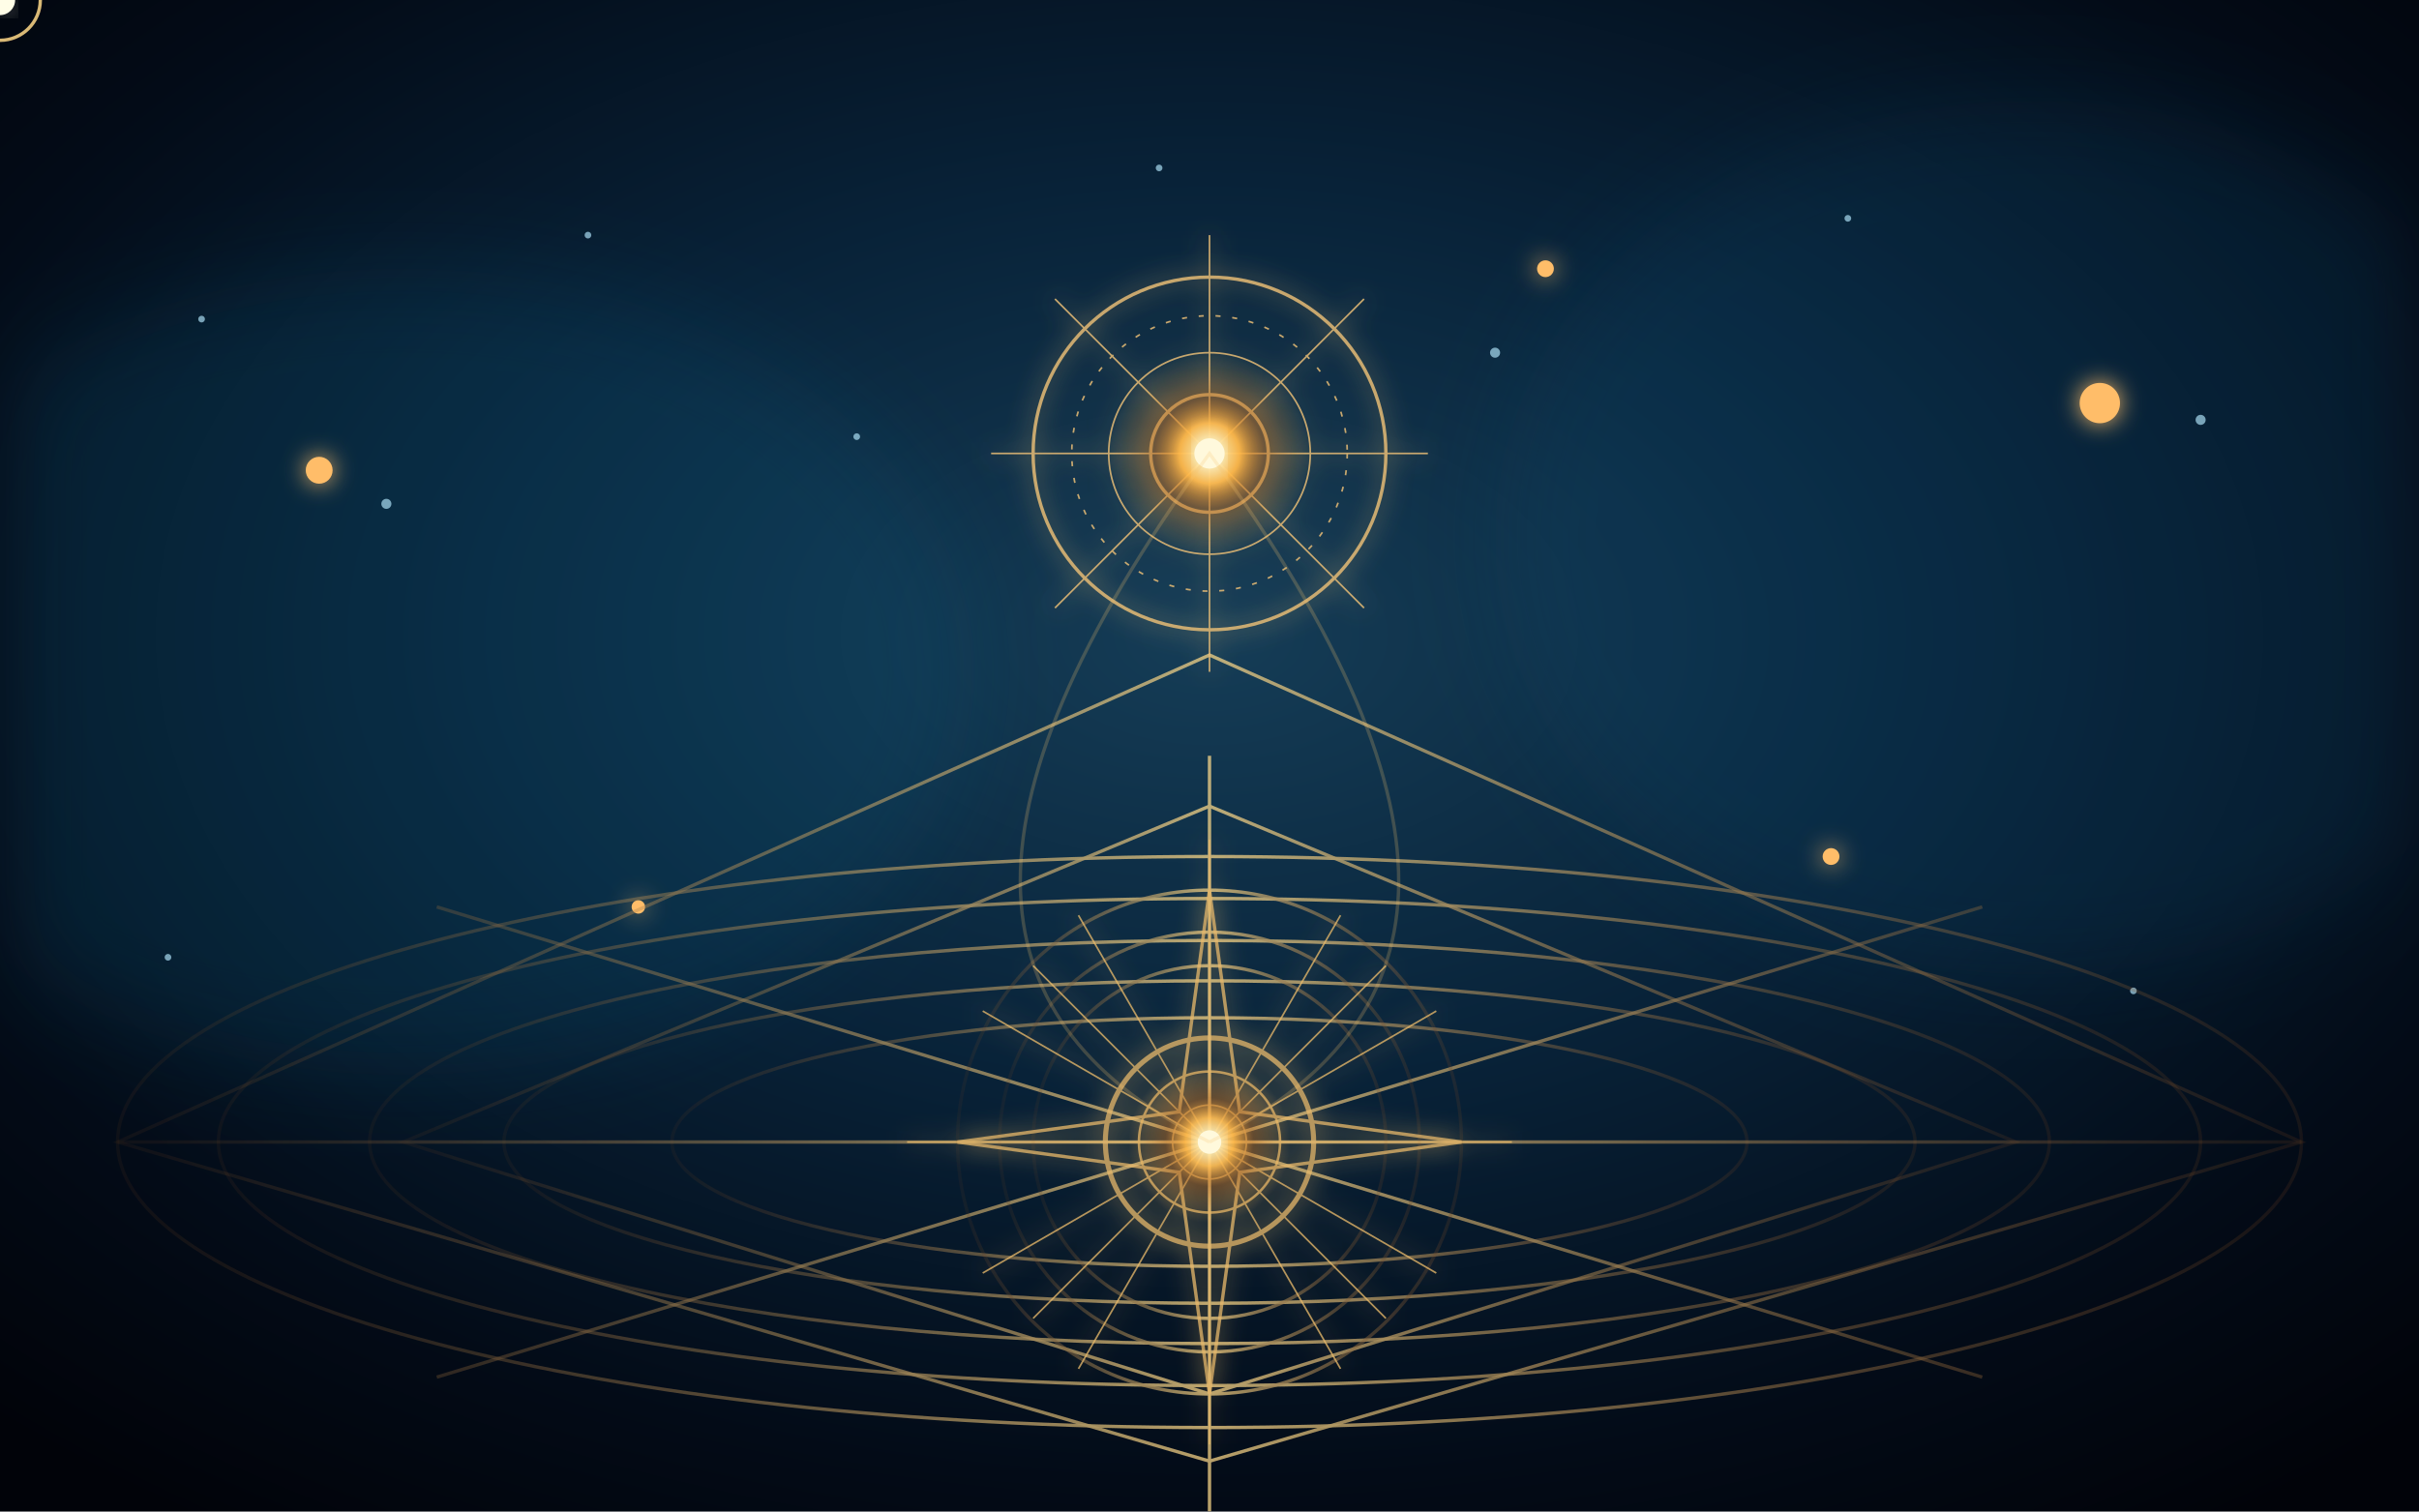
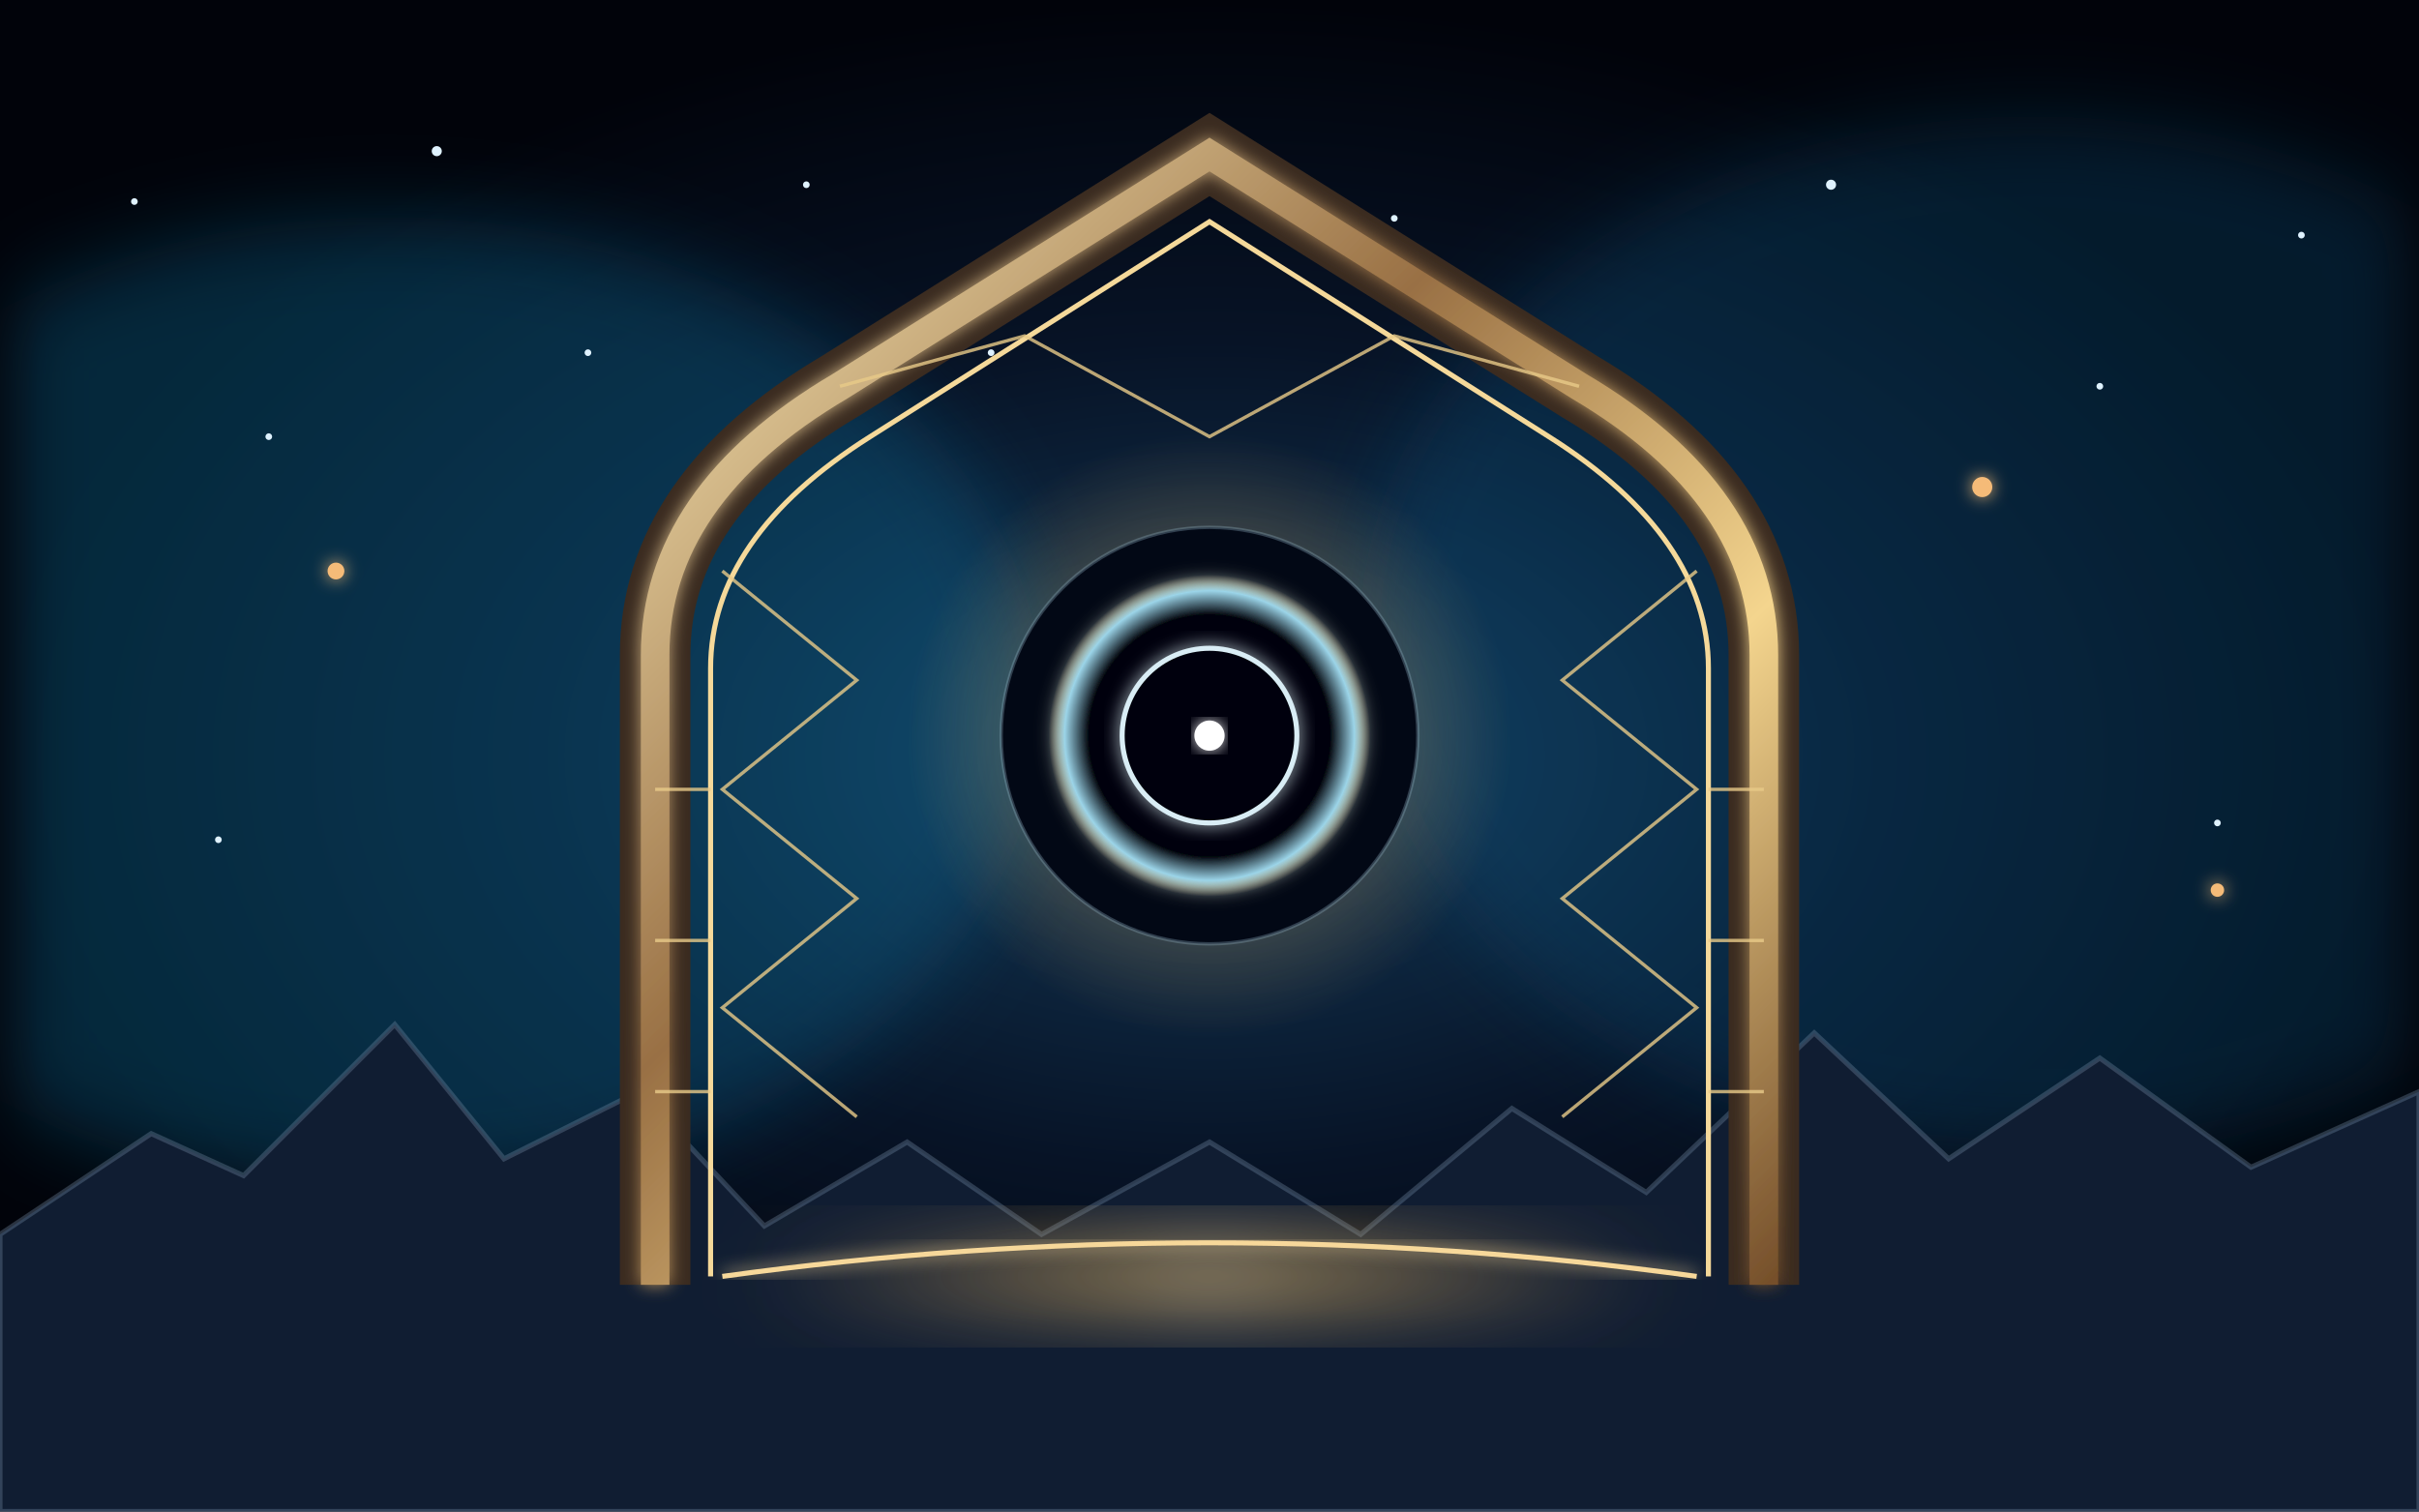
<svg xmlns="http://www.w3.org/2000/svg" viewBox="0 0 1440 900" preserveAspectRatio="xMidYMid slice">
  <defs>
-     <radialGradient id="neb" cx="50%" cy="42%" r="72%">
-       <stop offset="0" stop-color="#153d57" />
-       <stop offset=".42" stop-color="#082238" />
-       <stop offset=".78" stop-color="#030b17" />
-       <stop offset="1" stop-color="#010309" />
+     <radialGradient id="bg">
+       <stop stop-color="#143a59" />
+       <stop offset=".55" stop-color="#071326" />
+       <stop offset="1" stop-color="#01030a" />
    </radialGradient>
-     <radialGradient id="sun">
-       <stop stop-color="#fffbe0" />
-       <stop offset=".12" stop-color="#ffe6a0" />
-       <stop offset=".3" stop-color="#ffb849" />
-       <stop offset=".55" stop-color="#b66a24" stop-opacity=".5" />
-       <stop offset="1" stop-color="#ffbd53" stop-opacity="0" />
+     <linearGradient id="g" x2="1" y2="1">
+       <stop stop-color="#fff0bd" />
+       <stop offset=".4" stop-color="#997044" />
+       <stop offset=".7" stop-color="#f4d58e" />
+       <stop offset="1" stop-color="#76502b" />
+     </linearGradient>
+     <radialGradient id="bh">
+       <stop stop-color="#020611" />
+       <stop offset=".75" stop-color="#01040b" />
+       <stop offset=".9" stop-color="#9bd4e8" />
+       <stop offset="1" stop-color="#e9c98c" stop-opacity="0" />
    </radialGradient>
-     <linearGradient id="gold">
-       <stop stop-color="#70401d" stop-opacity=".15" />
-       <stop offset=".5" stop-color="#ffdb8a" />
-       <stop offset="1" stop-color="#8a4d20" stop-opacity=".2" />
-     </linearGradient>
-     <filter id="glow">
-       <feGaussianBlur stdDeviation="7" result="b" />
+     <radialGradient id="glow">
+       <stop stop-color="#fff8dc" />
+       <stop offset=".2" stop-color="#f7c96f" stop-opacity=".65" />
+       <stop offset="1" stop-color="#f7b65a" stop-opacity="0" />
+     </radialGradient>
+     <filter id="blur">
+       <feGaussianBlur stdDeviation="24" />
+     </filter>
+     <filter id="shine">
+       <feGaussianBlur stdDeviation="5" result="b" />
      <feMerge>
        <feMergeNode in="b" />
        <feMergeNode in="SourceGraphic" />
      </feMerge>
    </filter>
-     <filter id="soft">
-       <feGaussianBlur stdDeviation="28" />
-     </filter>
  </defs>
-   <rect width="1440" height="900" fill="url(#neb)" />
-   <ellipse cx="240" cy="400" rx="340" ry="240" fill="#08729a" opacity=".15" filter="url(#soft)" />
-   <ellipse cx="1210" cy="320" rx="320" ry="260" fill="#07547b" opacity=".17" filter="url(#soft)" />
-   <g fill="#b5e9ff" opacity=".65">
-     <circle cx="120" cy="190" r="2" />
-     <circle cx="230" cy="300" r="3" />
-     <circle cx="350" cy="140" r="2" />
-     <circle cx="510" cy="260" r="2" />
-     <circle cx="690" cy="100" r="2" />
-     <circle cx="890" cy="210" r="3" />
-     <circle cx="1100" cy="130" r="2" />
-     <circle cx="1310" cy="250" r="3" />
-     <circle cx="100" cy="570" r="2" />
-     <circle cx="1270" cy="590" r="2" />
+   <rect width="1440" height="900" fill="url(#bg)" />
+   <ellipse cx="230" cy="420" rx="390" ry="290" fill="#087eae" opacity=".3" filter="url(#blur)" />
+   <ellipse cx="1210" cy="380" rx="400" ry="310" fill="#0b6394" opacity=".25" filter="url(#blur)" />
+   <g fill="#dff2ff">
+     <circle cx="80" cy="120" r="2" />
+     <circle cx="160" cy="260" r="2" />
+     <circle cx="260" cy="90" r="3" />
+     <circle cx="350" cy="210" r="2" />
+     <circle cx="480" cy="110" r="2" />
+     <circle cx="590" cy="210" r="2" />
+     <circle cx="830" cy="130" r="2" />
+     <circle cx="950" cy="230" r="2" />
+     <circle cx="1090" cy="110" r="3" />
+     <circle cx="1250" cy="230" r="2" />
+     <circle cx="1370" cy="140" r="2" />
+     <circle cx="130" cy="500" r="2" />
+     <circle cx="1320" cy="490" r="2" />
  </g>
-   <g fill="#ffbd69" filter="url(#glow)">
-     <circle cx="190" cy="280" r="8" />
-     <circle cx="1250" cy="240" r="12" />
-     <circle cx="1090" cy="510" r="5" />
-     <circle cx="380" cy="540" r="4" />
-     <circle cx="920" cy="160" r="5" />
+   <g fill="#f5bb78" filter="url(#shine)">
+     <circle cx="200" cy="340" r="5" />
+     <circle cx="1180" cy="290" r="6" />
+     <circle cx="1320" cy="530" r="4" />
  </g>
-   <g fill="none" stroke="url(#gold)" stroke-width="2" opacity=".72">
-     <ellipse cx="720" cy="680" rx="650" ry="170" />
-     <ellipse cx="720" cy="680" rx="590" ry="145" />
-     <ellipse cx="720" cy="680" rx="500" ry="120" />
-     <ellipse cx="720" cy="680" rx="420" ry="96" />
-     <ellipse cx="720" cy="680" rx="320" ry="74" />
-     <path d="M70 680L720 390 1370 680 720 870Z" />
-     <path d="M240 680L720 480 1200 680 720 830Z" />
-     <path d="M720 450V900M70 680H1370M260 540L1180 820M1180 540L260 820" />
-     <circle cx="720" cy="680" r="105" />
-     <circle cx="720" cy="680" r="125" />
-     <circle cx="720" cy="680" r="150" />
+   <path d="M0 735 90 675 145 700 235 610 300 690 380 650 455 730 540 680 620 735 720 680 810 735 900 660 980 710 1080 615 1160 690 1250 630 1340 695 1440 650V900H0Z" fill="#101d32" stroke="#728ba4" stroke-opacity=".35" stroke-width="3" />
+   <path d="M390 765V390Q390 295 500 230L720 92 940 230Q1050 295 1050 390V765" fill="none" stroke="#3a2b20" stroke-width="42" />
+   <path d="M390 765V390Q390 295 500 230L720 92 940 230Q1050 295 1050 390V765" fill="none" stroke="url(#g)" stroke-width="17" filter="url(#shine)" />
+   <path d="M423 760V398Q423 320 518 260L720 132 922 260Q1017 320 1017 398V760" fill="none" stroke="#f5d99a" stroke-width="3" />
+   <g fill="none" stroke="#e9ca88" stroke-width="2" opacity=".8">
+     <path d="M390 470 423 470M390 560 423 560M390 650 423 650M1050 470 1017 470M1050 560 1017 560M1050 650 1017 650M430 340 510 405 430 470 510 535 430 600 510 665M1010 340 930 405 1010 470 930 535 1010 600 930 665M500 230 610 200 720 260 830 200 940 230" />
  </g>
-   <g transform="translate(720 680)" fill="none" stroke="#e8b96a" opacity=".78" filter="url(#glow)">
-     <circle r="62" stroke-width="3" />
-     <circle r="42" stroke-width="1.5" />
-     <circle r="22" stroke-width="1" />
-     <path d="M0-150L18-18 150 0 18 18 0 150-18 18-150 0-18-18Z" stroke-width="2" />
-     <path d="M-105-105L105 105M105-105L-105 105M0-180V180M-180 0H180" stroke-width="1" />
-     <path d="M-135-78L135 78M135-78L-135 78M-78-135L78 135M78-135L-78 135" stroke-width="1" />
-   </g>
-   <g transform="translate(720 270)" fill="none" stroke="#e9bd75" opacity=".85" filter="url(#glow)">
-     <circle r="105" stroke-width="2" />
-     <circle r="82" stroke-dasharray="3 7" />
-     <circle r="60" />
-     <circle r="35" stroke-width="2" />
-     <path d="M0-130V130M-130 0H130M-92-92L92 92M92-92L-92 92" />
-   </g>
-   <circle cx="720" cy="270" r="60" fill="url(#sun)" opacity=".95" />
-   <circle cx="720" cy="680" r="48" fill="url(#sun)" opacity=".9" />
-   <g filter="url(#glow)">
-     <circle cx="720" cy="270" r="9" fill="#fff9dc" />
-     <circle cx="720" cy="680" r="7" fill="#fff9dc" />
-   </g>
-   <path d="M720 680 C580 610 560 490 720 270 C880 490 860 610 720 680" fill="none" stroke="#f8c66e" stroke-opacity=".22" stroke-width="2" />
-   <circle r="9" fill="#fffde7" filter="url(#glow)">
-     <animateMotion dur="8s" repeatCount="indefinite" path="M720 680 C580 610 560 490 720 270 C880 490 860 610 720 680" />
-   </circle>
-   <circle r="24" fill="none" stroke="#ffd887" stroke-width="2" opacity=".85">
-     <animateMotion dur="8s" repeatCount="indefinite" path="M720 680 C580 610 560 490 720 270 C880 490 860 610 720 680" />
-     <animate attributeName="r" values="8;24;8" dur="8s" repeatCount="indefinite" />
-   </circle>
+   <circle cx="720" cy="438" r="180" fill="url(#glow)" opacity=".65" />
+   <circle cx="720" cy="438" r="124" fill="#020815" stroke="#9bbbd0" stroke-opacity=".3" stroke-width="2" />
+   <circle cx="720" cy="438" r="96" fill="url(#bh)" filter="url(#shine)" />
+   <circle cx="720" cy="438" r="52" fill="#01040a" stroke="#d9edf5" stroke-width="3" filter="url(#shine)" />
+   <circle cx="720" cy="438" r="9" fill="#fff" filter="url(#shine)" />
+   <ellipse cx="720" cy="760" rx="280" ry="35" fill="url(#glow)" filter="url(#blur)" />
+   <path d="M430 760Q720 720 1010 760" fill="none" stroke="#f7d89a" stroke-width="3" filter="url(#shine)" />
</svg>
